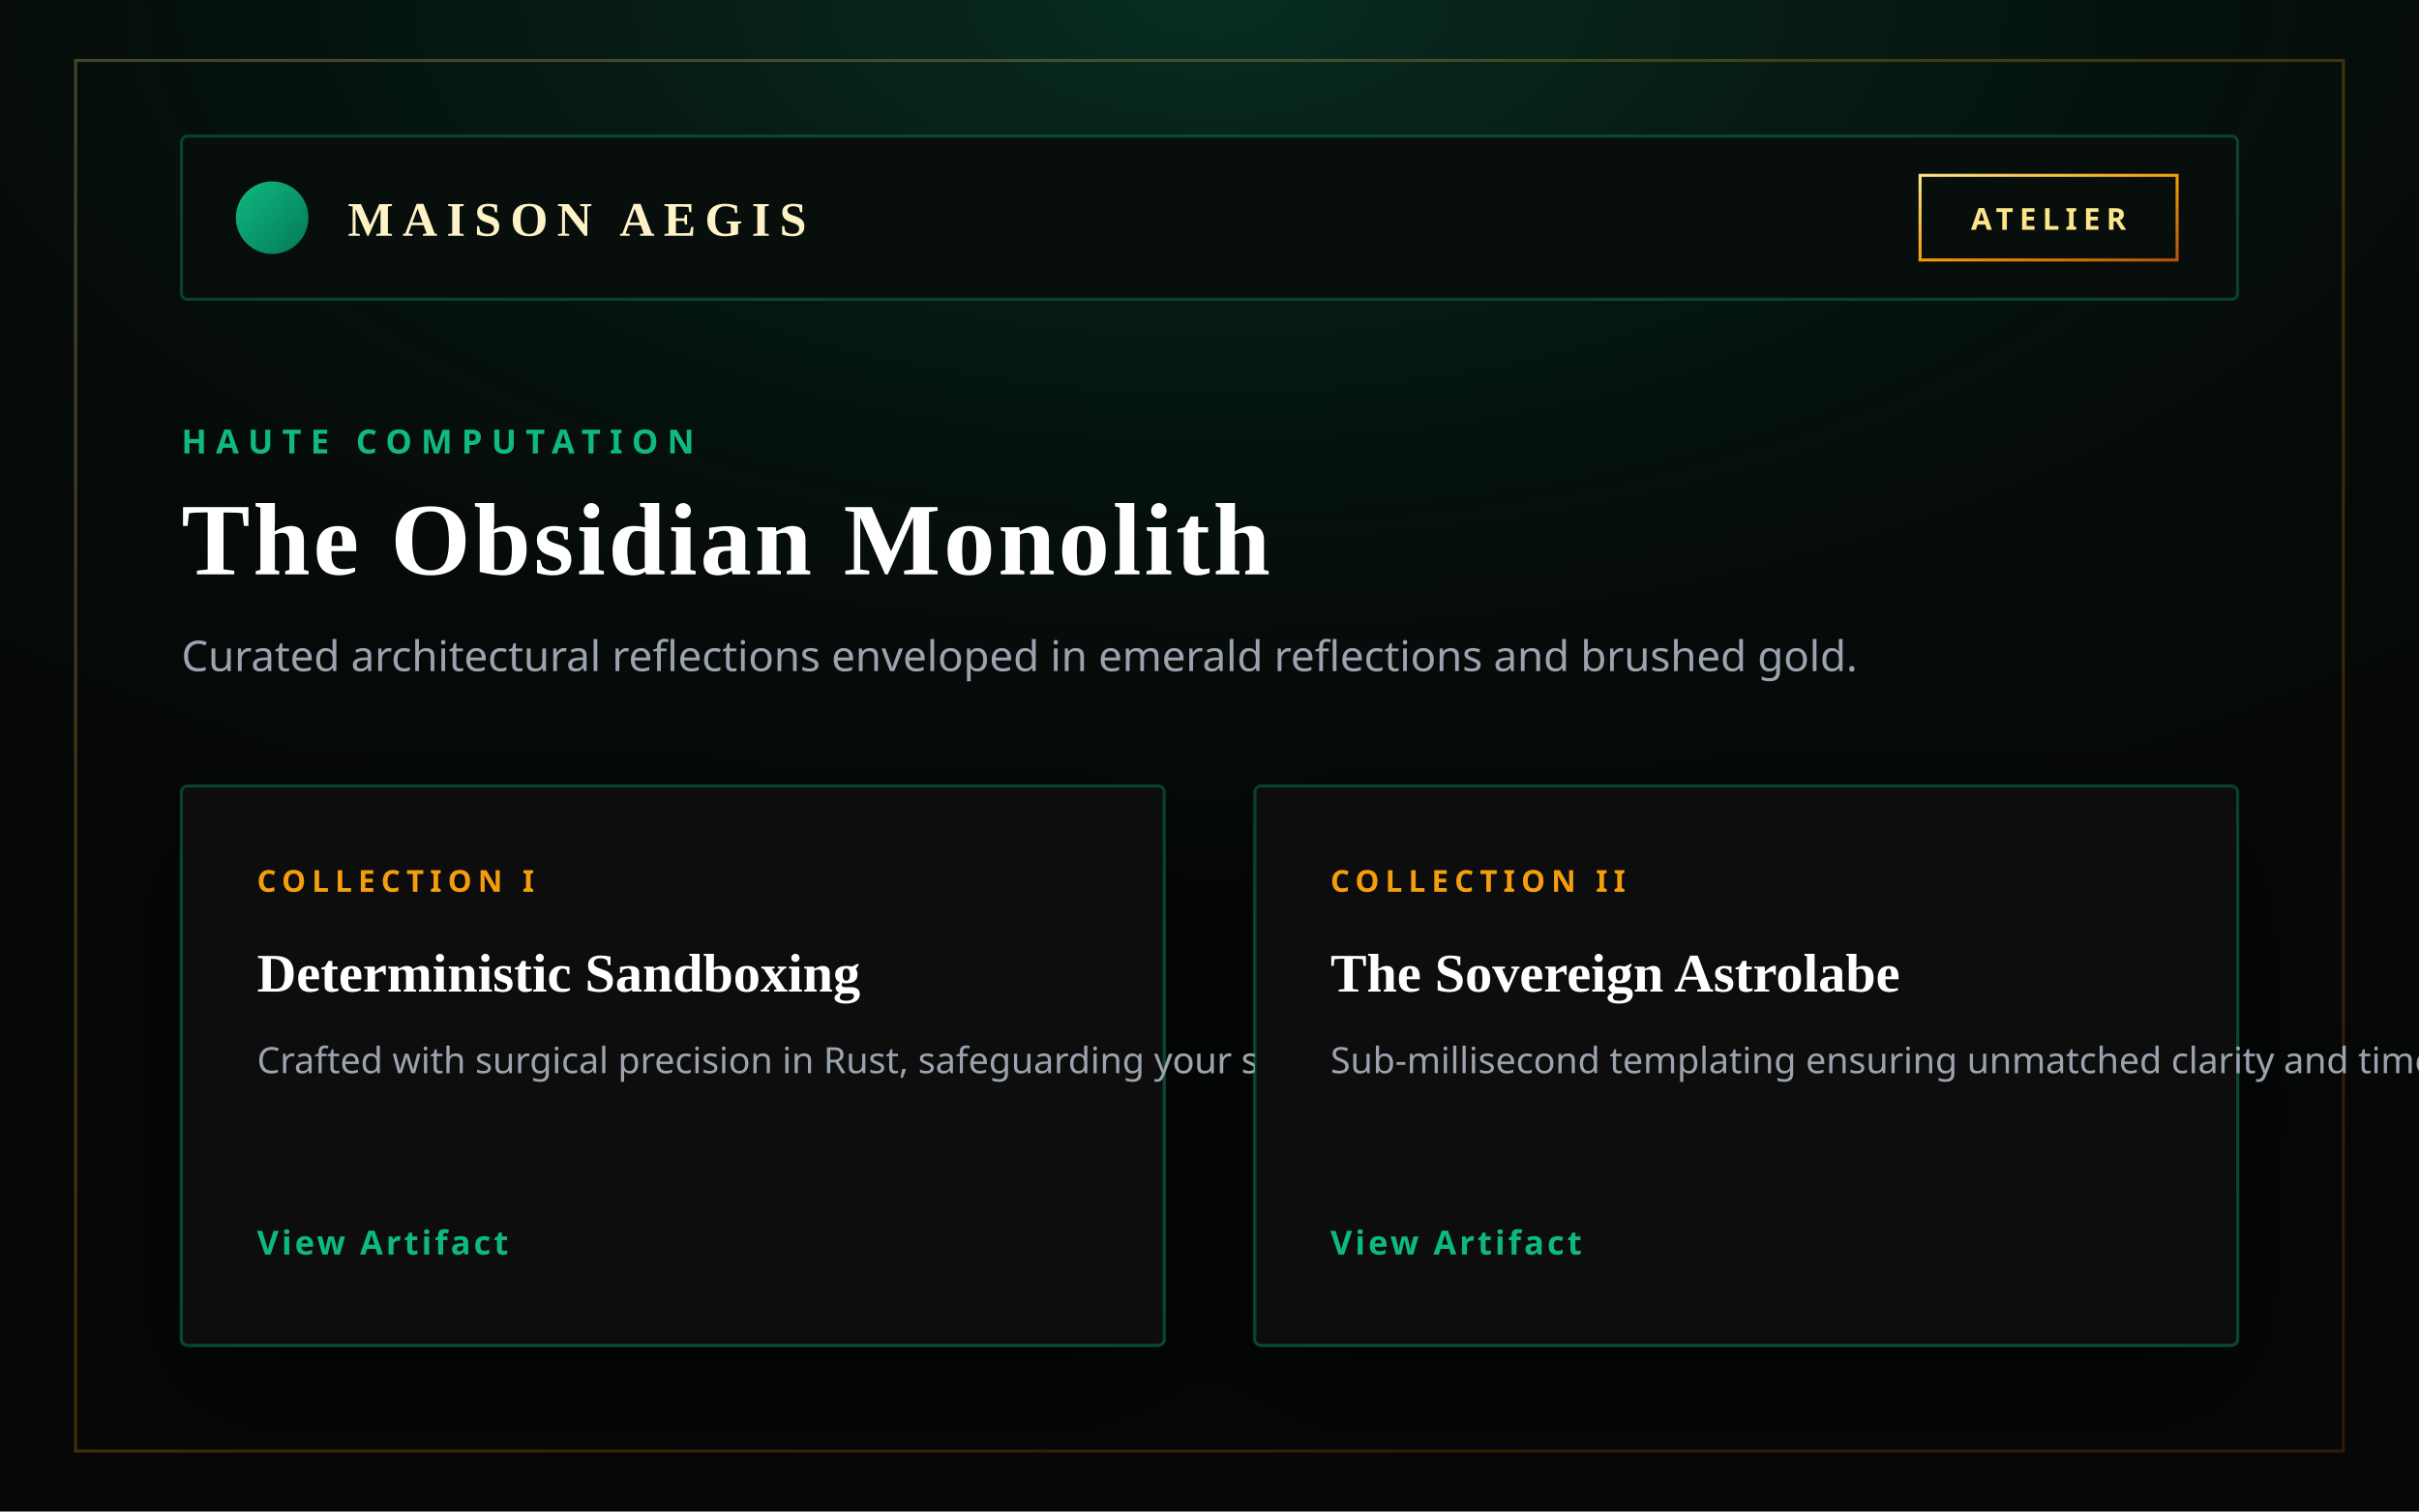
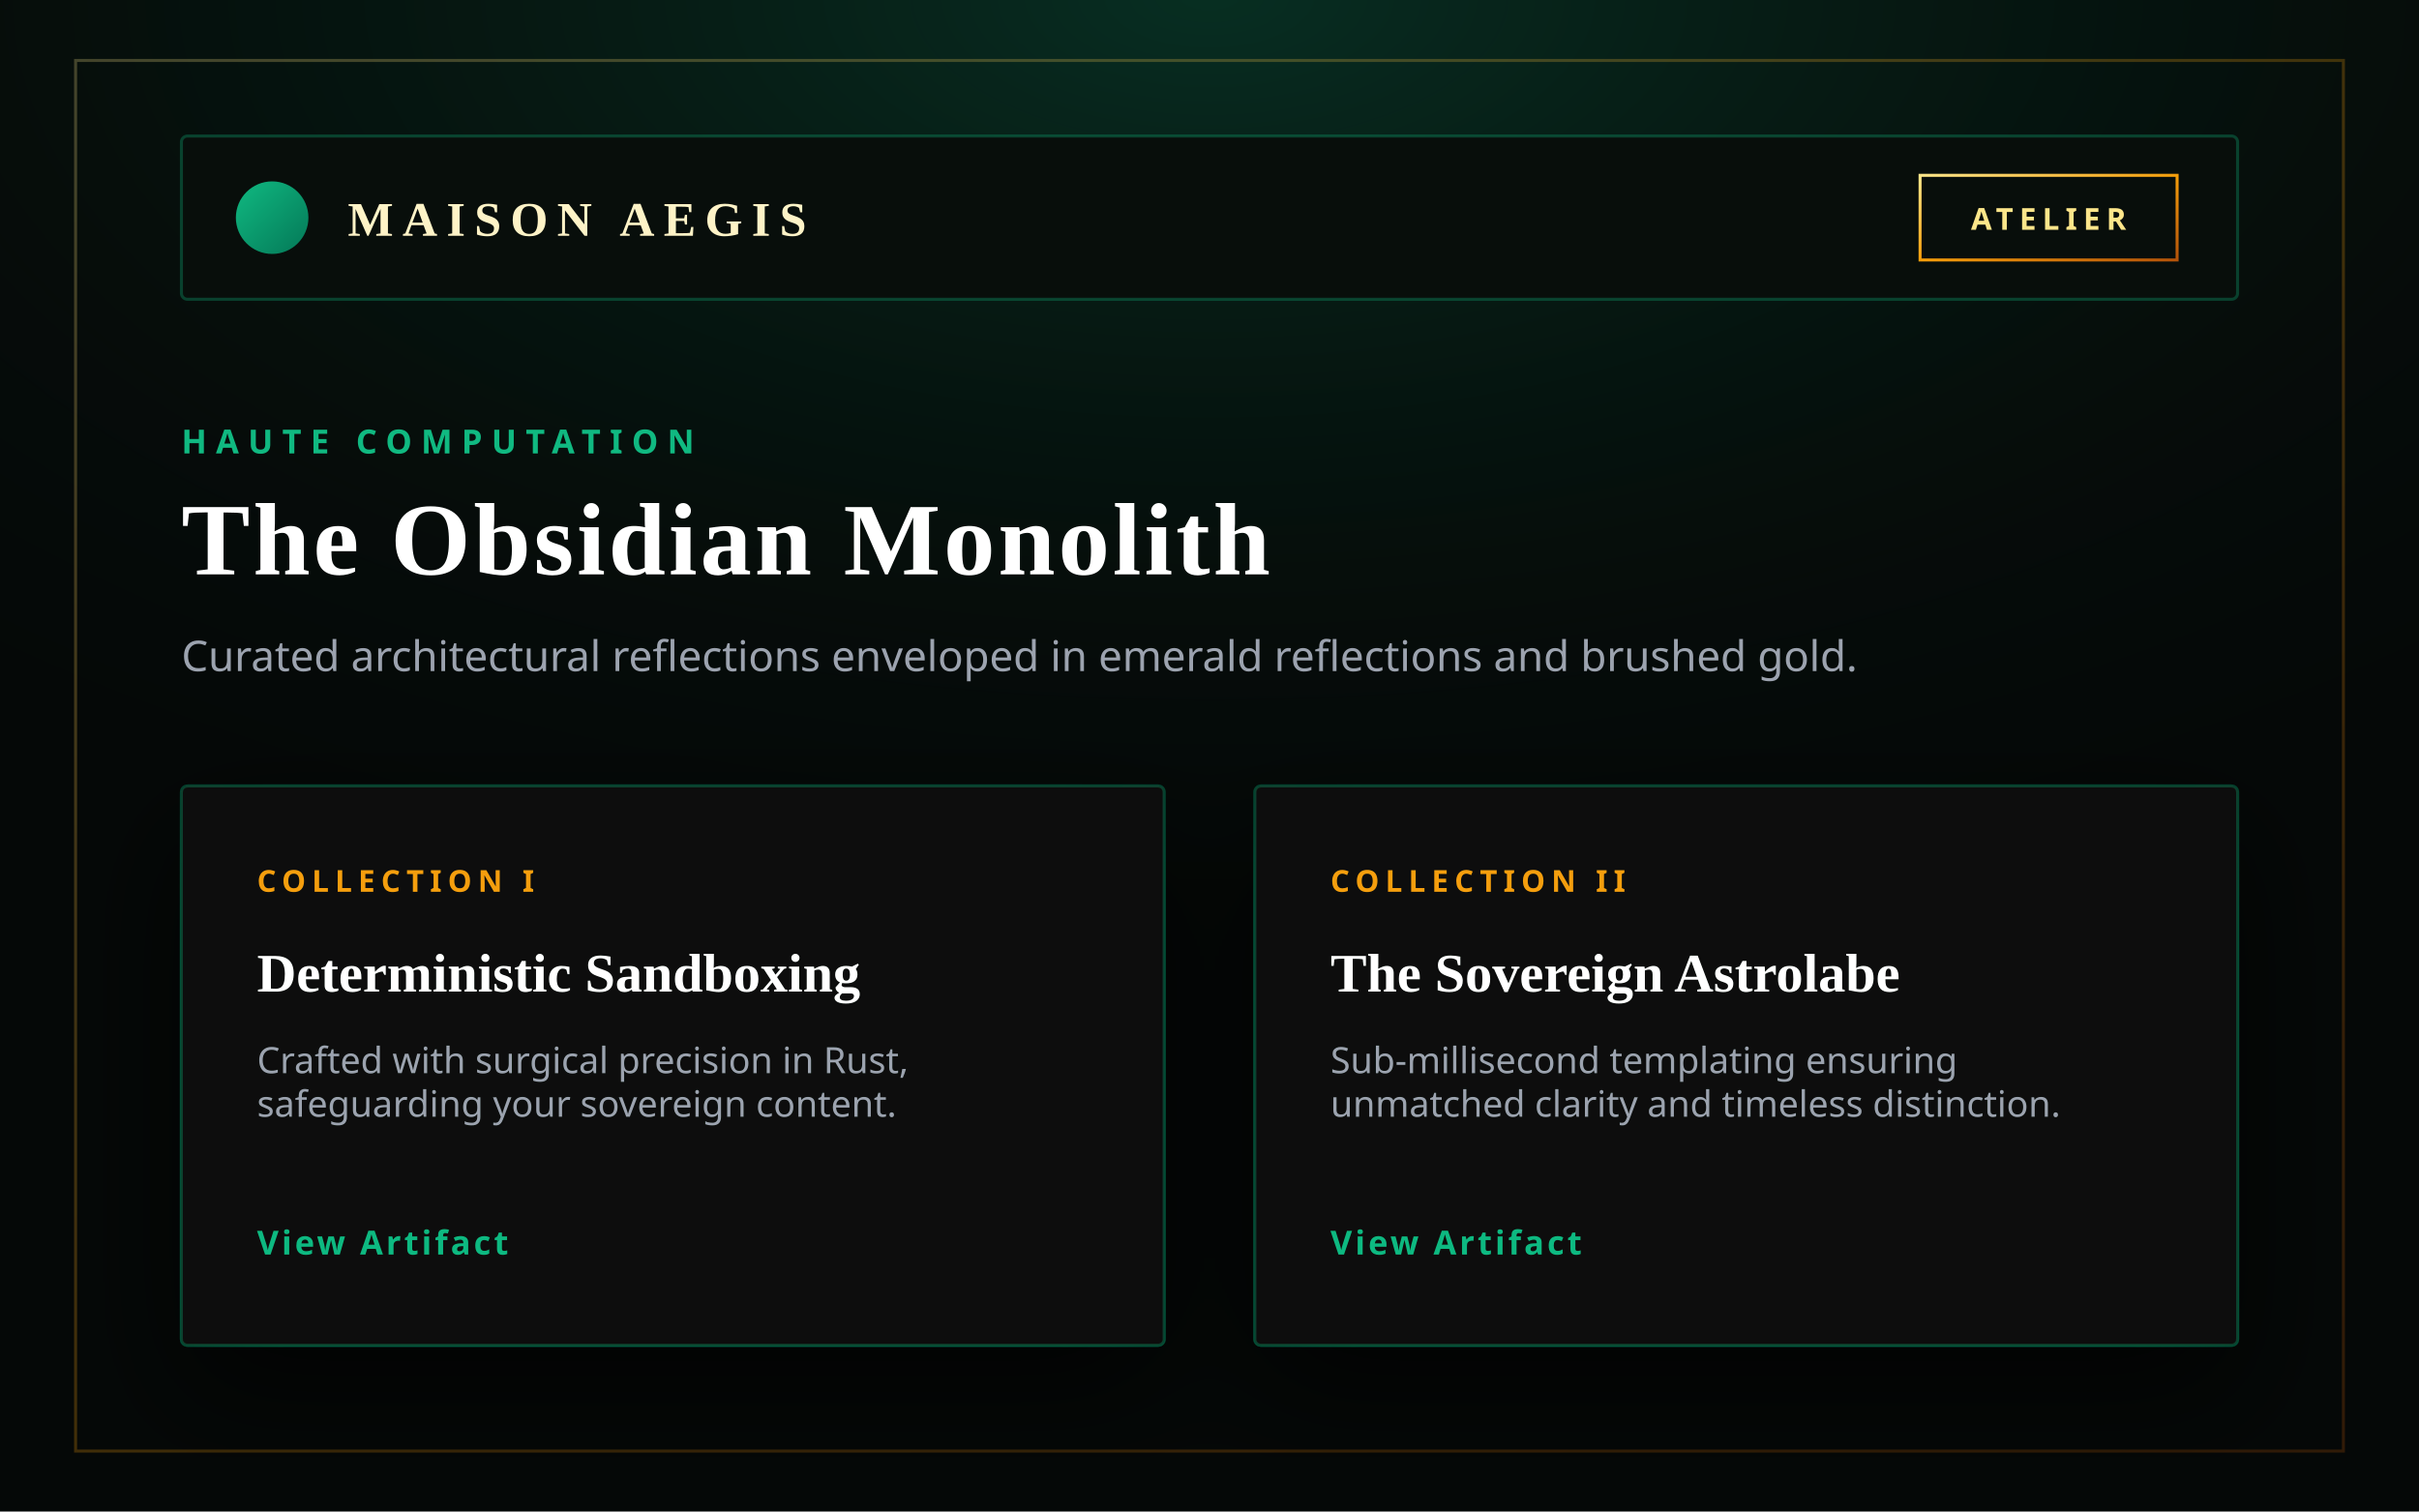
<svg xmlns="http://www.w3.org/2000/svg" viewBox="0 0 800 500" width="100%" height="100%">
  <defs>
    <linearGradient id="emerald-grad" x1="0%" y1="0%" x2="100%" y2="100%">
      <stop offset="0%" stop-color="#10b981" />
      <stop offset="100%" stop-color="#047857" />
    </linearGradient>
    <linearGradient id="gold-grad" x1="0%" y1="0%" x2="100%" y2="100%">
      <stop offset="0%" stop-color="#fde68a" />
      <stop offset="50%" stop-color="#f59e0b" />
      <stop offset="100%" stop-color="#b45309" />
    </linearGradient>
    <radialGradient id="emerald-ambient" cx="50%" cy="0%" r="80%">
      <stop offset="0%" stop-color="#10b981" stop-opacity="0.22" />
      <stop offset="100%" stop-color="#050807" stop-opacity="0" />
    </radialGradient>
    <filter id="luxury-shadow" x="-20%" y="-20%" width="140%" height="140%">
      <feDropShadow dx="0" dy="16" stdDeviation="20" flood-color="#000000" flood-opacity="0.7" />
    </filter>
  </defs>
  <rect width="800" height="500" fill="#050807" />
  <rect width="800" height="400" fill="url(#emerald-ambient)" />
  <rect x="25" y="20" width="750" height="460" fill="none" stroke="url(#gold-grad)" stroke-width="1" stroke-opacity="0.25" />
  <g>
    <rect x="60" y="45" width="680" height="54" rx="2" fill="#080e0b" stroke="#10b981" stroke-width="1" stroke-opacity="0.3" />
    <circle cx="90" cy="72" r="12" fill="url(#emerald-grad)" />
    <text x="115" y="78" fill="#fef3c7" font-family="'Times New Roman', serif" font-weight="700" font-size="16" letter-spacing="3">MAISON AEGIS</text>
    <rect x="635" y="58" width="85" height="28" fill="none" stroke="url(#gold-grad)" stroke-width="1" />
    <text x="677.5" y="76" fill="#fde68a" font-family="sans-serif" font-weight="600" font-size="10" letter-spacing="2" text-anchor="middle">ATELIER</text>
  </g>
  <text x="60" y="150" fill="#10b981" font-family="sans-serif" font-weight="700" font-size="11" letter-spacing="3">HAUTE COMPUTATION</text>
  <text x="60" y="190" fill="#ffffff" font-family="'Times New Roman', serif" font-weight="700" font-size="34" letter-spacing="1">The Obsidian Monolith</text>
  <text x="60" y="222" fill="#9ca3af" font-family="sans-serif" font-size="14">Curated architectural reflections enveloped in emerald reflections and brushed gold.</text>
  <g filter="url(#luxury-shadow)">
    <rect x="60" y="260" width="325" height="185" rx="2" fill="#080d0a" stroke="rgba(16,185,129,0.3)" stroke-width="1" />
    <line x1="60" y1="260" x2="385" y2="260" stroke="url(#gold-grad)" stroke-width="2" />
    <text x="85" y="295" fill="#f59e0b" font-family="sans-serif" font-weight="700" font-size="10" letter-spacing="2">COLLECTION I</text>
    <text x="85" y="328" fill="#ffffff" font-family="'Times New Roman', serif" font-weight="700" font-size="18">Deterministic Sandboxing</text>
-     <text x="85" y="355" fill="#9ca3af" font-family="sans-serif" font-size="12">Crafted with surgical precision in Rust, safeguarding your sovereign content.</text>
+     <text x="85" y="355" fill="#9ca3af" font-family="sans-serif" font-size="12">
+       <tspan x="85" dy="0">Crafted with surgical precision in Rust, </tspan>
+       <tspan x="85" dy="1.2em">safeguarding your sovereign content.</tspan>
+     </text>
    <text x="85" y="415" fill="#10b981" font-family="sans-serif" font-weight="600" font-size="11" letter-spacing="1">View Artifact</text>
    <rect x="415" y="260" width="325" height="185" rx="2" fill="#080d0a" stroke="rgba(16,185,129,0.3)" stroke-width="1" />
    <line x1="415" y1="260" x2="740" y2="260" stroke="url(#gold-grad)" stroke-width="2" />
    <text x="440" y="295" fill="#f59e0b" font-family="sans-serif" font-weight="700" font-size="10" letter-spacing="2">COLLECTION II</text>
    <text x="440" y="328" fill="#ffffff" font-family="'Times New Roman', serif" font-weight="700" font-size="18">The Sovereign Astrolabe</text>
-     <text x="440" y="355" fill="#9ca3af" font-family="sans-serif" font-size="12">Sub-millisecond templating ensuring unmatched clarity and timeless distinction.</text>
+     <text x="440" y="355" fill="#9ca3af" font-family="sans-serif" font-size="12">
+       <tspan x="440" dy="0">Sub-millisecond templating ensuring</tspan>
+       <tspan x="440" dy="1.2em">unmatched clarity and timeless distinction.</tspan>
+     </text>
    <text x="440" y="415" fill="#10b981" font-family="sans-serif" font-weight="600" font-size="11" letter-spacing="1">View Artifact</text>
  </g>
</svg>
